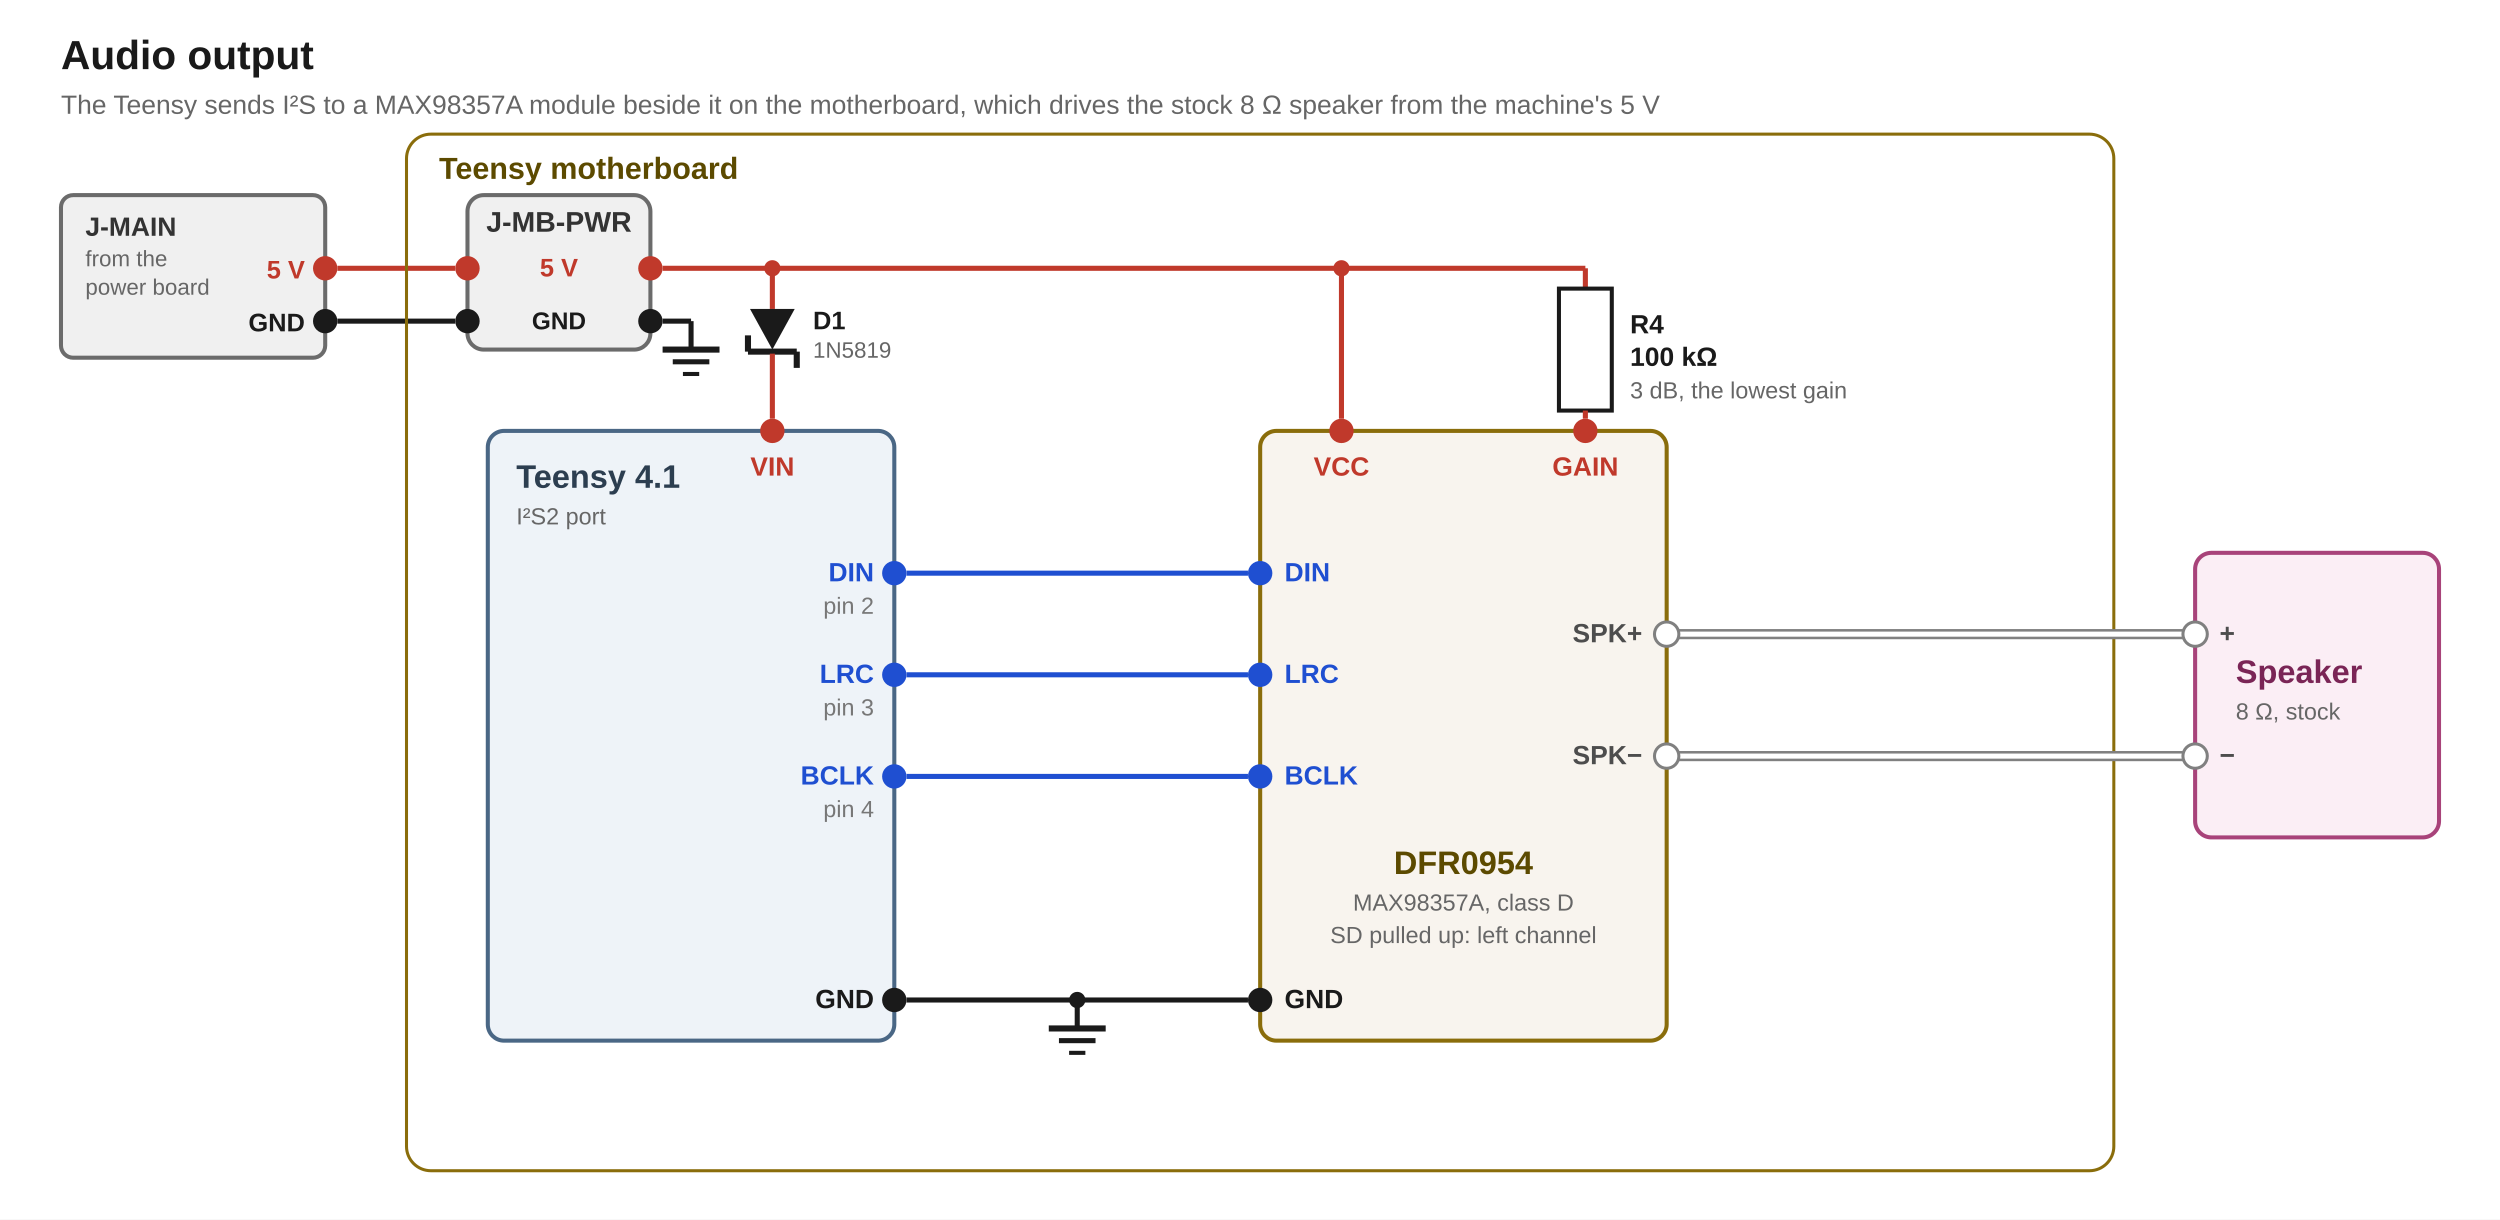
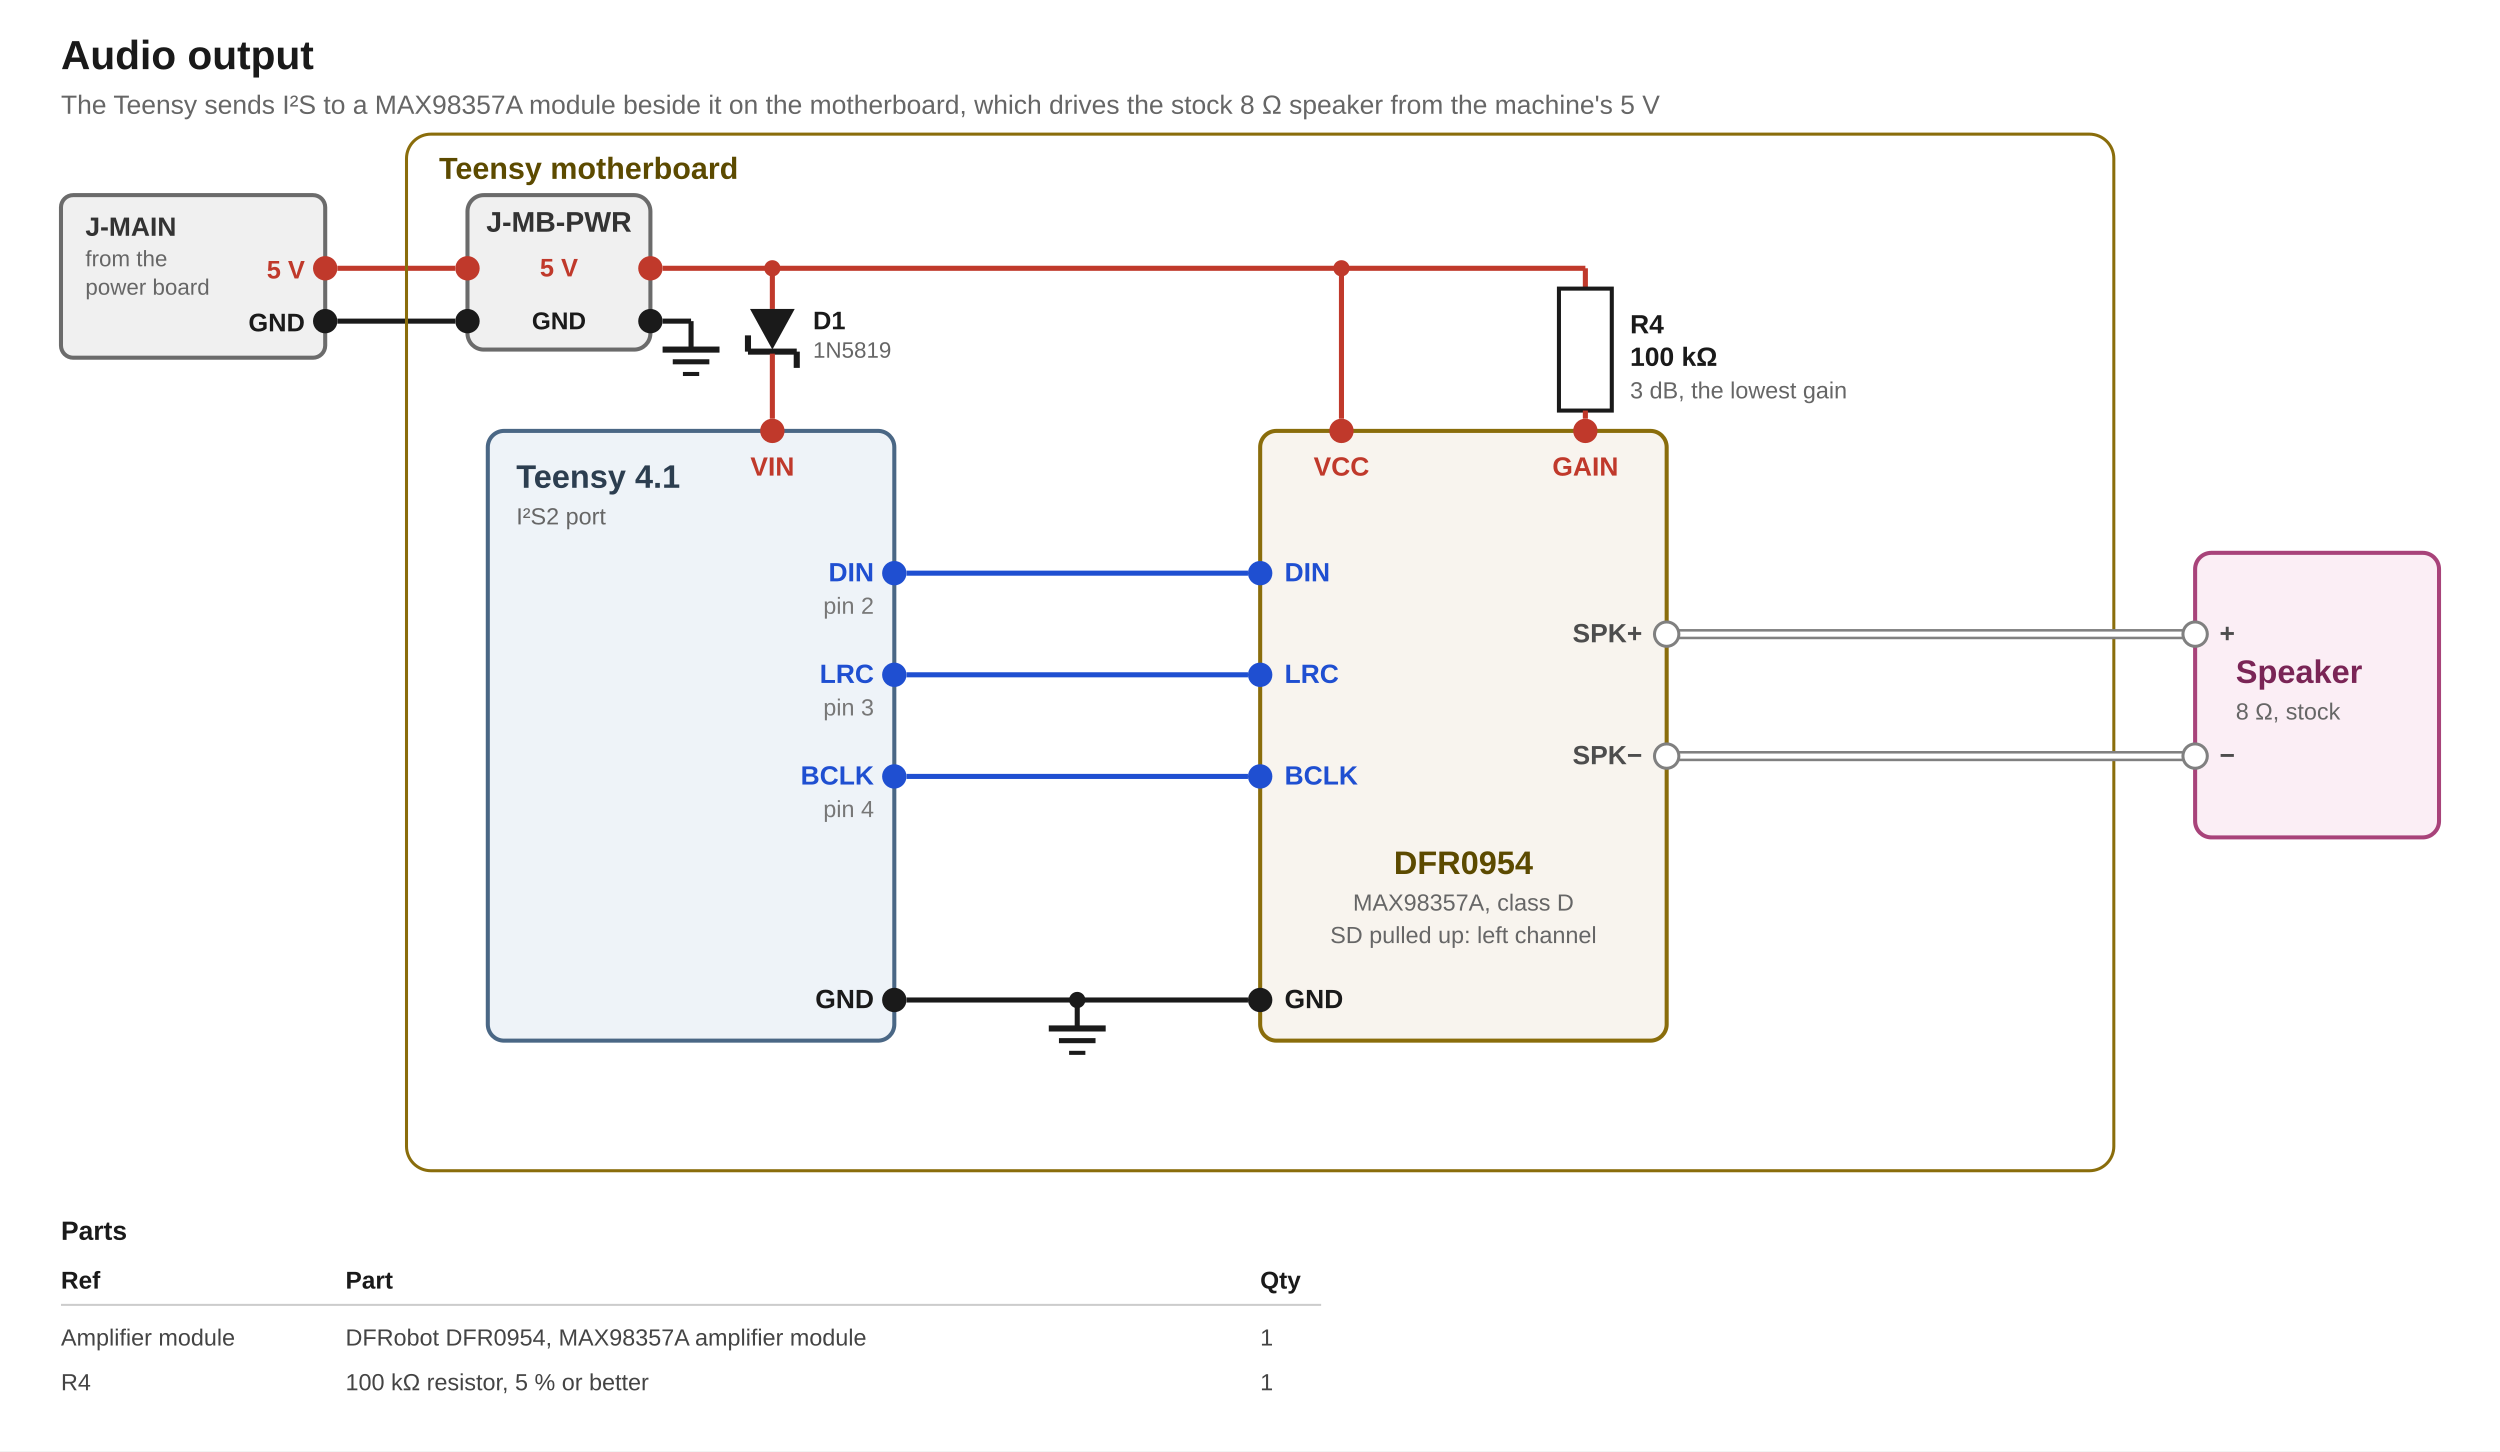
- <svg xmlns="http://www.w3.org/2000/svg" viewBox="0 0 1230 600" font-family="Segoe UI, Arial, sans-serif">
-   <rect x="0" y="0" width="1230" height="600" fill="#ffffff" />
+ <svg xmlns="http://www.w3.org/2000/svg" viewBox="0 0 1230 714" font-family="Segoe UI, Arial, sans-serif">
+   <rect x="0" y="0" width="1230" height="714" fill="#ffffff" />
  <text x="30" y="34" font-size="20" font-weight="700" fill="#1a1a1a">Audio output</text>
  <text x="30" y="56" font-size="13" fill="#666" data-fig="r_spk v_dd">The Teensy sends I²S to a MAX98357A module beside it on the motherboard, which drives the stock 8 Ω speaker from the machine's 5 V</text>
  <rect x="30" y="96" width="130" height="80" rx="6" fill="#f0f0f0" stroke="#6b6b6b" stroke-width="2" />
  <text x="42" y="116" font-size="13" font-weight="700" fill="#333333">J-MAIN</text>
  <text x="42" y="131" font-size="11" fill="#666">from the</text>
  <text x="42" y="145" font-size="11" fill="#666">power board</text>
  <circle cx="160" cy="132" r="6" fill="#c0392b" />
  <text x="150" y="137" text-anchor="end" font-size="12.5" font-weight="700" fill="#c0392b" data-fig="v_dd">5 V</text>
  <circle cx="160" cy="158" r="6" fill="#1a1a1a" />
  <text x="150" y="163" text-anchor="end" font-size="12.5" font-weight="700" fill="#1a1a1a">GND</text>
  <line x1="166" y1="132" x2="224" y2="132" stroke="#c0392b" stroke-width="2.5" />
  <line x1="166" y1="158" x2="224" y2="158" stroke="#1a1a1a" stroke-width="2.5" />
  <rect x="200" y="66" width="840" height="510" rx="12" fill="none" stroke="#8a6d0b" stroke-width="1.5" />
  <text x="216" y="88" font-size="15" font-weight="700" fill="#5c4a00">Teensy motherboard</text>
  <rect x="230" y="96" width="90" height="76" rx="8" fill="#f0f0f0" stroke="#6b6b6b" stroke-width="2" />
  <text x="275" y="114" text-anchor="middle" font-size="14" font-weight="700" fill="#333333">J-MB-PWR</text>
  <circle cx="230" cy="132" r="6" fill="#c0392b" />
  <circle cx="320" cy="132" r="6" fill="#c0392b" />
  <text x="275" y="136" text-anchor="middle" font-size="12.5" font-weight="700" fill="#c0392b" data-fig="v_dd">5 V</text>
  <circle cx="230" cy="158" r="6" fill="#1a1a1a" />
  <circle cx="320" cy="158" r="6" fill="#1a1a1a" />
  <text x="275" y="162" text-anchor="middle" font-size="12" font-weight="700" fill="#1a1a1a">GND</text>
  <line x1="326" y1="158" x2="340" y2="158" stroke="#1a1a1a" stroke-width="2.5" />
  <line x1="340" y1="158" x2="340" y2="172" stroke="#1a1a1a" stroke-width="2.5" />
  <line x1="326" y1="172" x2="354" y2="172" stroke="#1a1a1a" stroke-width="3" />
  <line x1="331" y1="178" x2="349" y2="178" stroke="#1a1a1a" stroke-width="2.5" />
  <line x1="336" y1="184" x2="344" y2="184" stroke="#1a1a1a" stroke-width="2" />
  <line x1="326" y1="132" x2="780" y2="132" stroke="#c0392b" stroke-width="2.5" />
  <circle cx="380" cy="132" r="4" fill="#c0392b" />
  <line x1="380" y1="132" x2="380" y2="152" stroke="#c0392b" stroke-width="2.5" />
  <polygon points="369,152 391,152 380,172" fill="#1a1a1a" />
  <line x1="368" y1="173" x2="392" y2="173" stroke="#1a1a1a" stroke-width="3" />
  <line x1="368" y1="173" x2="368" y2="165" stroke="#1a1a1a" stroke-width="3" />
  <line x1="392" y1="173" x2="392" y2="181" stroke="#1a1a1a" stroke-width="3" />
  <line x1="380" y1="174" x2="380" y2="206" stroke="#c0392b" stroke-width="2.5" />
  <text x="400" y="162" font-size="12.5" font-weight="700" fill="#1a1a1a">D1</text>
  <text x="400" y="176" font-size="11" fill="#666">1N5819</text>
  <circle cx="660" cy="132" r="4" fill="#c0392b" />
  <line x1="660" y1="132" x2="660" y2="206" stroke="#c0392b" stroke-width="2.5" />
  <line x1="780" y1="132" x2="780" y2="142" stroke="#c0392b" stroke-width="2.5" />
  <rect x="767" y="142" width="26" height="60" fill="#fff" stroke="#1a1a1a" stroke-width="2" />
  <text x="802" y="164" font-size="13" font-weight="700" fill="#1a1a1a">R4</text>
  <text x="802" y="180" font-size="13" font-weight="700" fill="#1a1a1a" data-fig="r_gain">100 kΩ</text>
  <text x="802" y="196" font-size="11.5" fill="#666" data-fig="gain">3 dB, the lowest gain</text>
  <line x1="780" y1="202" x2="780" y2="206" stroke="#c0392b" stroke-width="2.5" />
  <rect x="240" y="212" width="200" height="300" rx="8" fill="#eef3f8" stroke="#4a6785" stroke-width="2" />
  <text x="254" y="240" font-size="16" font-weight="700" fill="#2c3e50">Teensy 4.1</text>
  <text x="254" y="258" font-size="11.5" fill="#666">I²S2 port</text>
  <circle cx="380" cy="212" r="6" fill="#c0392b" />
  <text x="380" y="234" text-anchor="middle" font-size="13" font-weight="700" fill="#c0392b">VIN</text>
  <circle cx="440" cy="282" r="6" fill="#1f4fd1" />
  <text x="430" y="286" text-anchor="end" font-size="13" font-weight="700" fill="#1f4fd1">DIN</text>
  <text x="430" y="302" text-anchor="end" font-size="11.5" fill="#777" data-pin="DIN to the DFR0954">pin 2</text>
  <circle cx="440" cy="332" r="6" fill="#1f4fd1" />
  <text x="430" y="336" text-anchor="end" font-size="13" font-weight="700" fill="#1f4fd1">LRC</text>
  <text x="430" y="352" text-anchor="end" font-size="11.5" fill="#777" data-pin="LRC to the DFR0954">pin 3</text>
  <circle cx="440" cy="382" r="6" fill="#1f4fd1" />
  <text x="430" y="386" text-anchor="end" font-size="13" font-weight="700" fill="#1f4fd1">BCLK</text>
  <text x="430" y="402" text-anchor="end" font-size="11.5" fill="#777" data-pin="BCLK to the DFR0954">pin 4</text>
  <circle cx="440" cy="492" r="6" fill="#1a1a1a" />
  <text x="430" y="496" text-anchor="end" font-size="13" font-weight="700" fill="#1a1a1a">GND</text>
  <rect x="620" y="212" width="200" height="300" rx="8" fill="#f8f4ee" stroke="#8a6d0b" stroke-width="2" />
  <text x="720" y="430" text-anchor="middle" font-size="16" font-weight="700" fill="#5c4a00">DFR0954</text>
  <text x="720" y="448" text-anchor="middle" font-size="11.5" fill="#666">MAX98357A, class D</text>
  <text x="720" y="464" text-anchor="middle" font-size="11.5" fill="#666">SD pulled up: left channel</text>
  <circle cx="660" cy="212" r="6" fill="#c0392b" />
  <text x="660" y="234" text-anchor="middle" font-size="13" font-weight="700" fill="#c0392b">VCC</text>
  <circle cx="780" cy="212" r="6" fill="#c0392b" />
  <text x="780" y="234" text-anchor="middle" font-size="13" font-weight="700" fill="#c0392b">GAIN</text>
  <circle cx="620" cy="282" r="6" fill="#1f4fd1" />
  <text x="632" y="286" font-size="13" font-weight="700" fill="#1f4fd1">DIN</text>
  <circle cx="620" cy="332" r="6" fill="#1f4fd1" />
  <text x="632" y="336" font-size="13" font-weight="700" fill="#1f4fd1">LRC</text>
  <circle cx="620" cy="382" r="6" fill="#1f4fd1" />
  <text x="632" y="386" font-size="13" font-weight="700" fill="#1f4fd1">BCLK</text>
  <circle cx="620" cy="492" r="6" fill="#1a1a1a" />
  <text x="632" y="496" font-size="13" font-weight="700" fill="#1a1a1a">GND</text>
  <text x="808" y="316" text-anchor="end" font-size="13" font-weight="700" fill="#4d4d4d">SPK+</text>
  <text x="808" y="376" text-anchor="end" font-size="13" font-weight="700" fill="#4d4d4d">SPK−</text>
  <line x1="446" y1="282" x2="614" y2="282" stroke="#1f4fd1" stroke-width="2.5" />
  <line x1="446" y1="332" x2="614" y2="332" stroke="#1f4fd1" stroke-width="2.5" />
  <line x1="446" y1="382" x2="614" y2="382" stroke="#1f4fd1" stroke-width="2.5" />
  <line x1="446" y1="492" x2="614" y2="492" stroke="#1a1a1a" stroke-width="2.5" />
  <circle cx="530" cy="492" r="4" fill="#1a1a1a" />
  <line x1="530" y1="492" x2="530" y2="506" stroke="#1a1a1a" stroke-width="2.5" />
  <line x1="516" y1="506" x2="544" y2="506" stroke="#1a1a1a" stroke-width="3" />
  <line x1="521" y1="512" x2="539" y2="512" stroke="#1a1a1a" stroke-width="2.5" />
  <line x1="526" y1="518" x2="534" y2="518" stroke="#1a1a1a" stroke-width="2" />
  <rect x="1080" y="272" width="120" height="140" rx="8" fill="#fbeef5" stroke="#a8437a" stroke-width="2" />
  <text x="1100" y="336" font-size="16" font-weight="700" fill="#7a2556">Speaker</text>
  <text x="1100" y="354" font-size="11.5" fill="#666" data-fig="r_spk">8 Ω, stock</text>
  <text x="1092" y="316" font-size="13" font-weight="700" fill="#4d4d4d">+</text>
  <text x="1092" y="376" font-size="13" font-weight="700" fill="#4d4d4d">−</text>
  <line x1="826" y1="312" x2="1074" y2="312" stroke="#808080" stroke-width="5" />
  <line x1="826" y1="372" x2="1074" y2="372" stroke="#808080" stroke-width="5" />
  <line x1="826" y1="312" x2="1074" y2="312" stroke="#ffffff" stroke-width="2.5" />
  <line x1="826" y1="372" x2="1074" y2="372" stroke="#ffffff" stroke-width="2.5" />
  <circle cx="820" cy="312" r="6" fill="#ffffff" stroke="#808080" stroke-width="1.5" />
  <circle cx="820" cy="372" r="6" fill="#ffffff" stroke="#808080" stroke-width="1.5" />
  <circle cx="1080" cy="312" r="6" fill="#ffffff" stroke="#808080" stroke-width="1.5" />
  <circle cx="1080" cy="372" r="6" fill="#ffffff" stroke="#808080" stroke-width="1.5" />
+   <text x="30" y="610" font-size="13" font-weight="700" fill="#1a1a1a">Parts</text>
+   <text x="30" y="634" font-size="12" font-weight="700" fill="#1a1a1a">Ref</text>
+   <text x="170" y="634" font-size="12" font-weight="700" fill="#1a1a1a">Part</text>
+   <text x="620" y="634" font-size="12" font-weight="700" fill="#1a1a1a">Qty</text>
+   <line x1="30" y1="642" x2="650" y2="642" stroke="#ccc" stroke-width="1" />
+   <text x="30" y="662" font-size="11.5" fill="#444">Amplifier module</text>
+   <text x="170" y="662" font-size="11.5" fill="#444">DFRobot DFR0954, MAX98357A amplifier module</text>
+   <text x="620" y="662" font-size="11.5" fill="#444">1</text>
+   <text x="30" y="684" font-size="11.5" fill="#444">R4</text>
+   <text x="170" y="684" font-size="11.5" fill="#444" data-fig="r_gain r_gain_tol">100 kΩ resistor, 5 % or better</text>
+   <text x="620" y="684" font-size="11.5" fill="#444">1</text>
</svg>
